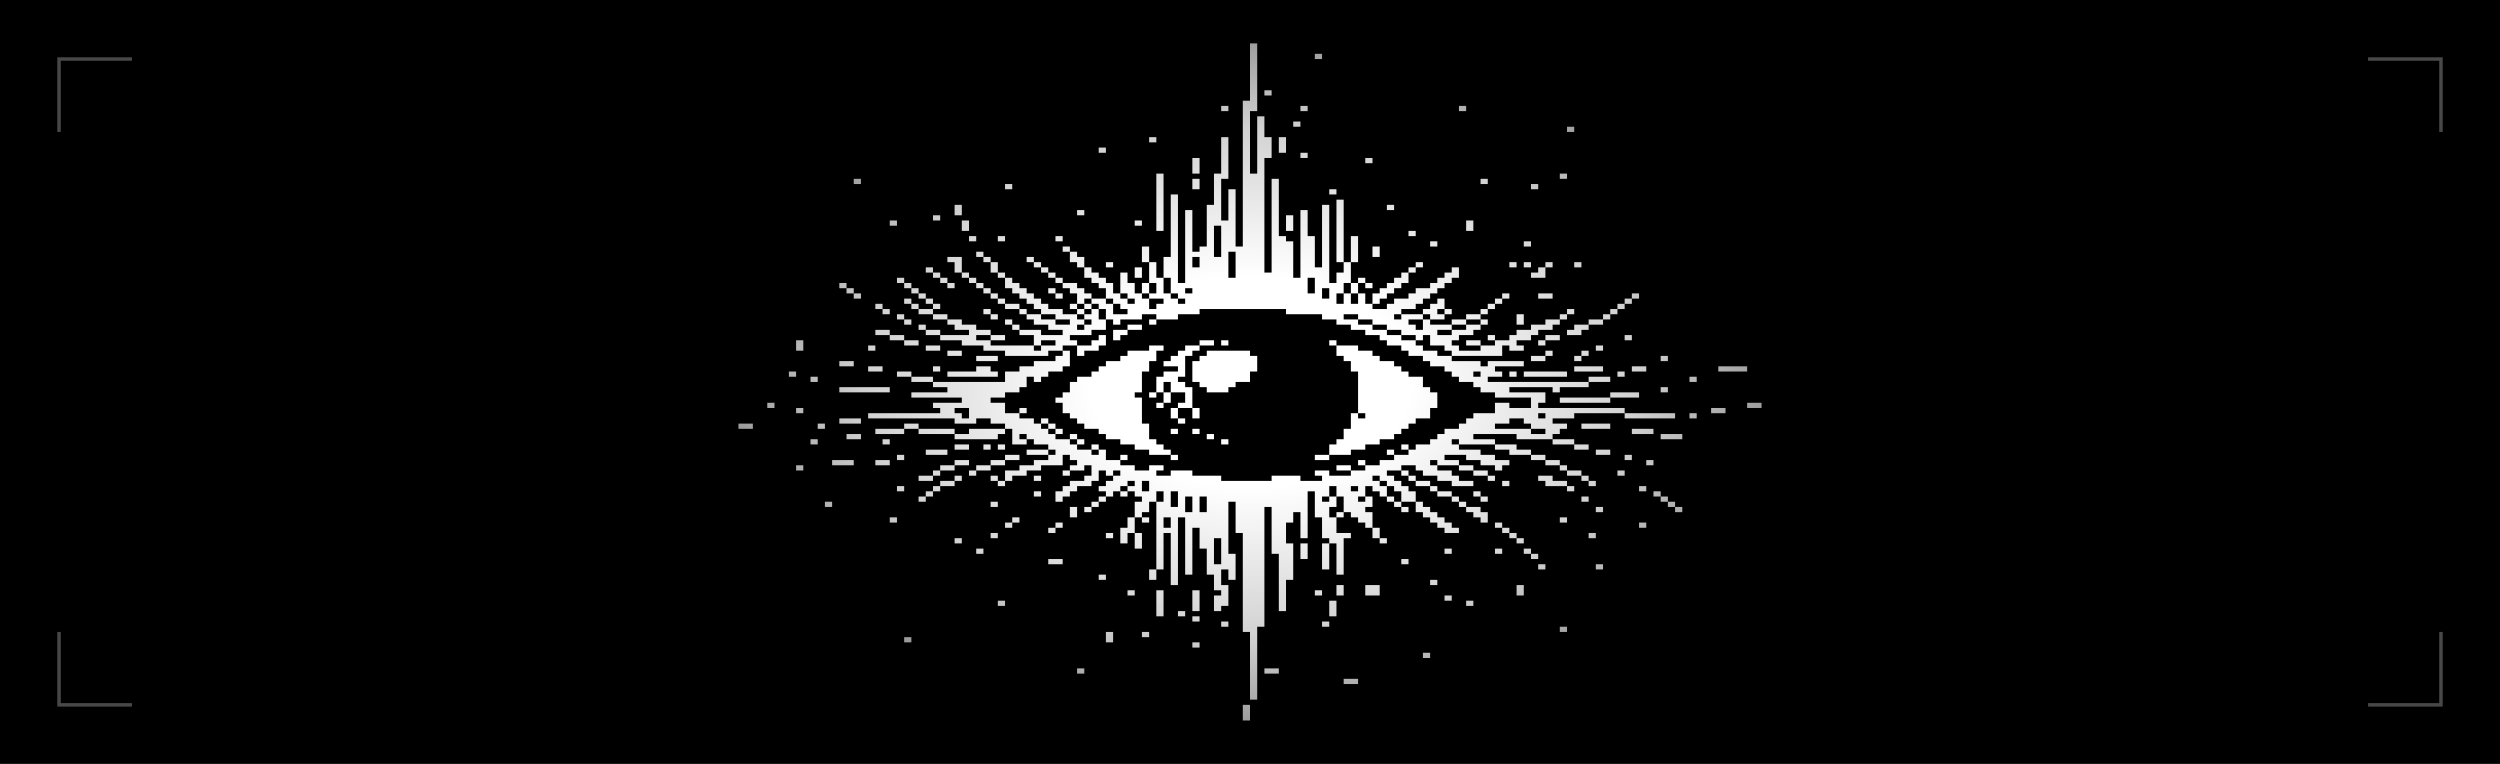
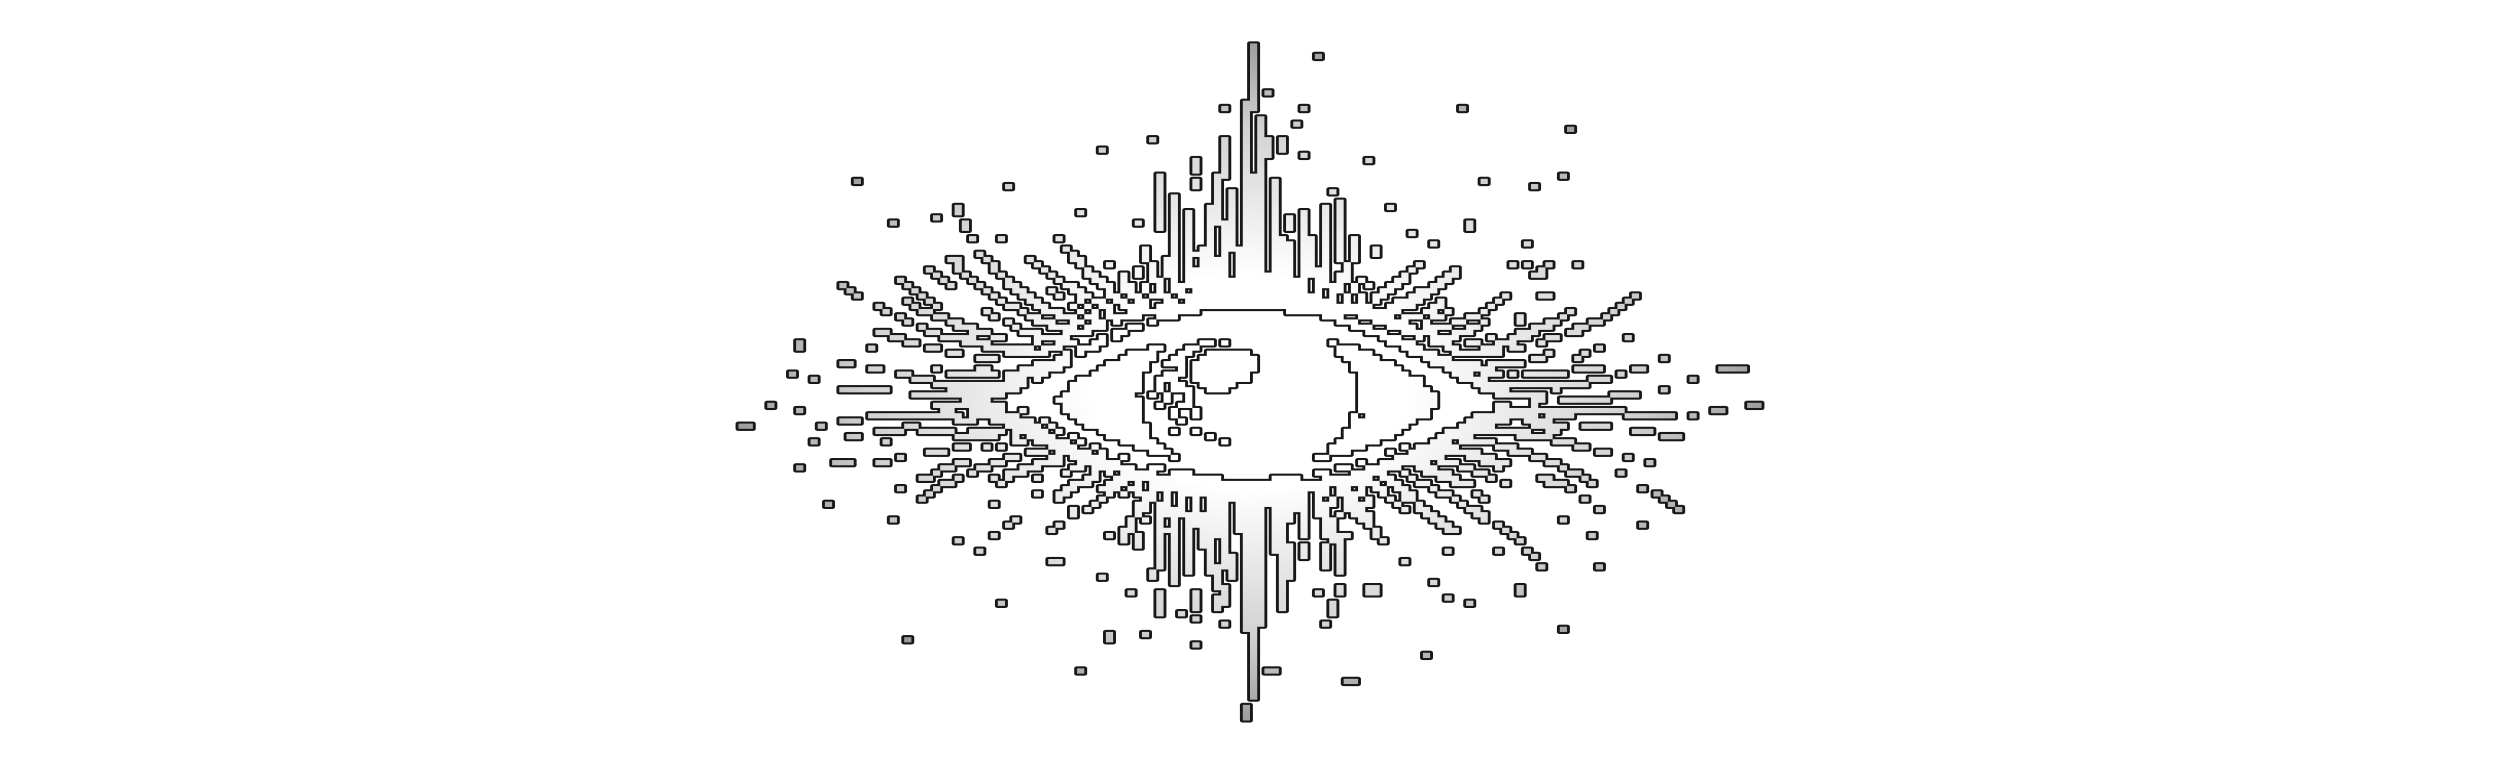
<svg xmlns="http://www.w3.org/2000/svg" width="1440" height="440" viewBox="0 0 1440 440" role="img" aria-labelledby="title">
  <defs>
    <radialGradient id="ink" cx="50%" cy="50%" r="56%">
      <stop offset=".28" stop-color="#ffffff" />
      <stop offset=".67" stop-color="#d2d2d2" />
      <stop offset="1" stop-color="#858585" />
    </radialGradient>
+     <path id="eye" d="M100 30h1v1h-1z     M100 31h1v1h-1z     M100 32h1v1h-1zM109 32h1v1h-1z     M100 33h1v1h-1z     M100 34h1v1h-1z     M100 35h1v1h-1z     M100 36h1v1h-1z     M100 37h1v1h-1z     M100 38h1v1h-1z     M100 39h1v1h-1zM102 39h1v1h-1z     M100 40h1v1h-1z     M99 41h2v1h-2z     M96 42h1v1h-1zM99 42h2v1h-2zM107 42h1v1h-1zM129 42h1v1h-1z     M99 43h1v1h-1z     M99 44h1v1h-1zM101 44h1v1h-1z     M99 45h1v1h-1zM101 45h1v1h-1zM106 45h1v1h-1z     M99 46h1v1h-1zM101 46h1v1h-1zM144 46h1v1h-1z     M99 47h1v1h-1zM101 47h1v1h-1z     M86 48h1v1h-1zM96 48h1v1h-1zM99 48h1v1h-1zM101 48h2v1h-2zM104 48h1v1h-1z     M96 49h1v1h-1zM99 49h1v1h-1zM101 49h2v1h-2zM104 49h1v1h-1z     M79 50h1v1h-1zM96 50h1v1h-1zM99 50h1v1h-1zM101 50h2v1h-2zM104 50h1v1h-1z     M96 51h1v1h-1zM99 51h1v1h-1zM101 51h2v1h-2zM107 51h1v1h-1z     M92 52h1v1h-1zM96 52h1v1h-1zM99 52h1v1h-1zM101 52h1v1h-1zM116 52h1v1h-1z     M92 53h1v1h-1zM96 53h1v1h-1zM99 53h1v1h-1zM101 53h1v1h-1z     M92 54h1v1h-1zM96 54h1v1h-1zM99 54h1v1h-1zM101 54h1v1h-1z     M87 55h1v1h-1zM95 55h2v1h-2zM99 55h3v1h-3zM143 55h1v1h-1z     M45 56h1v1h-1zM87 56h1v1h-1zM92 56h1v1h-1zM95 56h1v1h-1zM99 56h3v1h-3zM103 56h1v1h-1zM132 56h1v1h-1z     M66 57h1v1h-1zM87 57h1v1h-1zM92 57h1v1h-1zM95 57h1v1h-1zM99 57h3v1h-3zM103 57h1v1h-1zM139 57h1v1h-1z     M87 58h1v1h-1zM95 58h1v1h-1zM97 58h1v1h-1zM99 58h3v1h-3zM103 58h1v1h-1zM111 58h1v1h-1z     M87 59h1v1h-1zM89 59h1v1h-1zM95 59h1v1h-1zM97 59h1v1h-1zM99 59h3v1h-3zM103 59h1v1h-1z     M87 60h1v1h-1zM89 60h1v1h-1zM95 60h1v1h-1zM97 60h1v1h-1zM99 60h3v1h-3zM103 60h1v1h-1zM112 60h1v1h-1z     M59 61h1v1h-1zM87 61h1v1h-1zM89 61h1v1h-1zM94 61h2v1h-2zM97 61h1v1h-1zM99 61h3v1h-3zM103 61h1v1h-1zM110 61h1v1h-1zM112 61h1v1h-1zM119 61h1v1h-1z     M59 62h1v1h-1zM76 62h1v1h-1zM87 62h1v1h-1zM89 62h1v1h-1zM91 62h1v1h-1zM94 62h2v1h-2zM97 62h1v1h-1zM99 62h3v1h-3zM103 62h1v1h-1zM107 62h1v1h-1zM110 62h1v1h-1zM112 62h1v1h-1z     M56 63h1v1h-1zM87 63h1v1h-1zM89 63h1v1h-1zM91 63h1v1h-1zM94 63h2v1h-2zM97 63h1v1h-1zM99 63h3v1h-3zM103 63h1v1h-1zM105 63h1v1h-1zM107 63h1v1h-1zM110 63h1v1h-1zM112 63h1v1h-1z     M50 64h1v1h-1zM60 64h1v1h-1zM84 64h1v1h-1zM87 64h1v1h-1zM89 64h1v1h-1zM91 64h1v1h-1zM94 64h4v1h-4zM99 64h3v1h-3zM103 64h1v1h-1zM105 64h1v1h-1zM107 64h1v1h-1zM110 64h1v1h-1zM112 64h1v1h-1zM130 64h1v1h-1z     M60 65h1v1h-1zM87 65h1v1h-1zM89 65h1v1h-1zM91 65h1v1h-1zM94 65h1v1h-1zM96 65h2v1h-2zM99 65h3v1h-3zM103 65h1v1h-1zM105 65h1v1h-1zM107 65h1v1h-1zM110 65h1v1h-1zM112 65h1v1h-1zM130 65h1v1h-1z     M89 66h1v1h-1zM91 66h1v1h-1zM94 66h1v1h-1zM96 66h2v1h-2zM99 66h3v1h-3zM103 66h1v1h-1zM107 66h1v1h-1zM110 66h1v1h-1zM112 66h1v1h-1zM122 66h1v1h-1z     M61 67h1v1h-1zM65 67h1v1h-1zM73 67h1v1h-1zM89 67h1v1h-1zM91 67h1v1h-1zM94 67h1v1h-1zM96 67h2v1h-2zM99 67h3v1h-3zM103 67h2v1h-2zM107 67h2v1h-2zM110 67h1v1h-1zM112 67h1v1h-1zM114 67h1v1h-1z     M89 68h1v1h-1zM91 68h1v1h-1zM94 68h1v1h-1zM96 68h2v1h-2zM99 68h3v1h-3zM103 68h3v1h-3zM107 68h2v1h-2zM110 68h1v1h-1zM112 68h1v1h-1zM114 68h1v1h-1zM125 68h1v1h-1zM138 68h1v1h-1z     M74 69h1v1h-1zM85 69h1v1h-1zM89 69h1v1h-1zM91 69h1v1h-1zM93 69h2v1h-2zM96 69h6v1h-6zM103 69h3v1h-3zM107 69h2v1h-2zM110 69h1v1h-1zM112 69h1v1h-1zM114 69h1v1h-1zM117 69h1v1h-1z     M62 70h1v1h-1zM75 70h1v1h-1zM85 70h1v1h-1zM89 70h1v1h-1zM91 70h4v1h-4zM96 70h1v1h-1zM98 70h4v1h-4zM103 70h3v1h-3zM107 70h2v1h-2zM110 70h1v1h-1zM112 70h1v1h-1zM114 70h1v1h-1zM117 70h1v1h-1z     M58 71h2v1h-2zM63 71h1v1h-1zM69 71h1v1h-1zM75 71h2v1h-2zM85 71h1v1h-1zM88 71h2v1h-2zM91 71h1v1h-1zM93 71h4v1h-4zM98 71h4v1h-4zM103 71h3v1h-3zM107 71h2v1h-2zM110 71h1v1h-1zM112 71h1v1h-1zM114 71h1v1h-1z     M59 72h1v1h-1zM64 72h1v1h-1zM70 72h1v1h-1zM76 72h1v1h-1zM80 72h1v1h-1zM86 72h1v1h-1zM88 72h2v1h-2zM91 72h1v1h-1zM93 72h4v1h-4zM98 72h4v1h-4zM103 72h3v1h-3zM107 72h2v1h-2zM110 72h1v1h-1zM113 72h1v1h-1zM123 72h1v1h-1zM136 72h1v1h-1zM138 72h1v1h-1zM141 72h1v1h-1zM145 72h1v1h-1z     M55 73h1v1h-1zM59 73h1v1h-1zM64 73h1v1h-1zM71 73h1v1h-1zM77 73h1v1h-1zM84 73h1v1h-1zM86 73h1v1h-1zM88 73h2v1h-2zM91 73h6v1h-6zM98 73h4v1h-4zM103 73h3v1h-3zM107 73h4v1h-4zM113 73h1v1h-1zM122 73h1v1h-1zM128 73h1v1h-1zM140 73h1v1h-1z     M56 74h1v1h-1zM60 74h1v1h-1zM65 74h1v1h-1zM72 74h1v1h-1zM77 74h2v1h-2zM82 74h1v1h-1zM84 74h1v1h-1zM86 74h1v1h-1zM88 74h2v1h-2zM91 74h6v1h-6zM98 74h8v1h-8zM107 74h4v1h-4zM112 74h2v1h-2zM121 74h1v1h-1zM127 74h2v1h-2zM139 74h2v1h-2z     M51 75h1v1h-1zM57 75h1v1h-1zM61 75h1v1h-1zM66 75h1v1h-1zM73 75h1v1h-1zM78 75h2v1h-2zM82 75h1v1h-1zM86 75h2v1h-2zM89 75h1v1h-1zM91 75h17v1h-17zM109 75h2v1h-2zM112 75h2v1h-2zM115 75h1v1h-1zM120 75h2v1h-2zM126 75h2v1h-2z     M43 76h1v1h-1zM52 76h1v1h-1zM58 76h1v1h-1zM62 76h1v1h-1zM66 76h2v1h-2zM74 76h2v1h-2zM79 76h2v1h-2zM82 76h2v1h-2zM85 76h1v1h-1zM87 76h1v1h-1zM89 76h19v1h-19zM109 76h4v1h-4zM114 76h1v1h-1zM116 76h1v1h-1zM119 76h2v1h-2zM125 76h2v1h-2z     M44 77h1v1h-1zM53 77h1v1h-1zM63 77h1v1h-1zM67 77h2v1h-2zM72 77h1v1h-1zM75 77h2v1h-2zM80 77h1v1h-1zM82 77h2v1h-2zM85 77h1v1h-1zM87 77h1v1h-1zM89 77h2v1h-2zM92 77h16v1h-16zM109 77h1v1h-1zM111 77h2v1h-2zM114 77h1v1h-1zM118 77h2v1h-2zM123 77h3v1h-3z     M45 78h1v1h-1zM54 78h1v1h-1zM64 78h1v1h-1zM68 78h2v1h-2zM73 78h1v1h-1zM76 78h2v1h-2zM80 78h2v1h-2zM83 78h2v1h-2zM86 78h3v1h-3zM90 78h20v1h-20zM111 78h1v1h-1zM113 78h1v1h-1zM115 78h1v1h-1zM117 78h2v1h-2zM122 78h3v1h-3zM135 78h1v1h-1zM140 78h2v1h-2zM153 78h1v1h-1z     M52 79h1v1h-1zM55 79h1v1h-1zM65 79h1v1h-1zM69 79h2v1h-2zM76 79h1v1h-1zM78 79h2v1h-2zM81 79h2v1h-2zM84 79h2v1h-2zM88 79h2v1h-2zM91 79h21v1h-21zM113 79h1v1h-1zM115 79h1v1h-1zM117 79h1v1h-1zM120 79h4v1h-4zM126 79h1v1h-1zM134 79h1v1h-1zM152 79h1v1h-1z     M48 80h1v1h-1zM53 80h1v1h-1zM56 80h1v1h-1zM66 80h2v1h-2zM70 80h2v1h-2zM75 80h1v1h-1zM77 80h1v1h-1zM79 80h2v1h-2zM82 80h4v1h-4zM87 80h30v1h-30zM119 80h4v1h-4zM125 80h2v1h-2zM133 80h1v1h-1zM151 80h1v1h-1z     M49 81h1v1h-1zM54 81h2v1h-2zM63 81h1v1h-1zM68 81h1v1h-1zM71 81h3v1h-3zM76 81h1v1h-1zM78 81h1v1h-1zM80 81h1v1h-1zM83 81h10v1h-10zM105 81h16v1h-16zM124 81h2v1h-2zM127 81h1v1h-1zM132 81h1v1h-1zM144 81h1v1h-1zM150 81h1v1h-1z     M51 82h1v1h-1zM56 82h2v1h-2zM64 82h1v1h-1zM69 82h2v1h-2zM73 82h3v1h-3zM77 82h2v1h-2zM80 82h5v1h-5zM87 82h3v1h-3zM110 82h3v1h-3zM115 82h5v1h-5zM121 82h3v1h-3zM125 82h2v1h-2zM130 82h2v1h-2zM137 82h1v1h-1zM143 82h1v1h-1zM149 82h1v1h-1z     M52 83h1v1h-1zM58 83h2v1h-2zM66 83h1v1h-1zM70 83h3v1h-3zM75 83h2v1h-2zM78 83h2v1h-2zM81 83h1v1h-1zM86 83h1v1h-1zM112 83h3v1h-3zM117 83h5v1h-5zM124 83h1v1h-1zM128 83h2v1h-2zM132 83h1v1h-1zM137 83h1v1h-1zM141 83h2v1h-2zM147 83h2v1h-2z     M54 84h1v1h-1zM59 84h3v1h-3zM67 84h1v1h-1zM72 84h4v1h-4zM77 84h3v1h-3zM83 84h2v1h-2zM114 84h3v1h-3zM119 84h4v1h-4zM124 84h4v1h-4zM130 84h2v1h-2zM139 84h3v1h-3zM145 84h2v1h-2z     M48 85h2v1h-2zM55 85h2v1h-2zM61 85h3v1h-3zM68 85h3v1h-3zM74 85h4v1h-4zM81 85h2v1h-2zM116 85h3v1h-3zM121 85h5v1h-5zM128 85h3v1h-3zM137 85h3v1h-3zM144 85h2v1h-2z     M50 86h2v1h-2zM57 86h5v1h-5zM64 86h2v1h-2zM70 86h5v1h-5zM79 86h1v1h-1zM81 86h1v1h-1zM118 86h3v1h-3zM123 86h1v1h-1zM125 86h4v1h-4zM133 86h1v1h-1zM136 86h3v1h-3zM141 86h2v1h-2zM152 86h1v1h-1z     M37 87h1v1h-1zM52 87h2v1h-2zM60 87h4v1h-4zM70 87h1v1h-1zM73 87h3v1h-3zM78 87h2v1h-2zM93 87h2v1h-2zM96 87h1v1h-1zM111 87h1v1h-1zM119 87h4v1h-4zM125 87h3v1h-3zM130 87h2v1h-2zM134 87h3v1h-3zM140 87h1v1h-1z     M37 88h1v1h-1zM47 88h1v1h-1zM55 88h2v1h-2zM63 88h7v1h-7zM71 88h3v1h-3zM76 88h3v1h-3zM86 88h2v1h-2zM91 88h2v1h-2zM112 88h3v1h-3zM121 88h3v1h-3zM127 88h2v1h-2zM132 88h3v1h-3zM136 88h2v1h-2zM148 88h1v1h-1z     M58 89h2v1h-2zM66 89h6v1h-6zM74 89h1v1h-1zM76 89h1v1h-1zM83 89h4v1h-4zM90 89h2v1h-2zM94 89h6v1h-6zM112 89h5v1h-5zM122 89h4v1h-4zM128 89h7v1h-7zM141 89h1v1h-1zM146 89h1v1h-1z     M62 90h3v1h-3zM73 90h2v1h-2zM82 90h5v1h-5zM89 90h2v1h-2zM93 90h8v1h-8zM113 90h5v1h-5zM124 90h4v1h-4zM139 90h2v1h-2zM145 90h1v1h-1zM157 90h1v1h-1z     M43 91h2v1h-2zM70 91h5v1h-5zM80 91h6v1h-6zM88 91h3v1h-3zM92 91h9v1h-9zM114 91h6v1h-6zM125 91h7v1h-7zM133 91h5v1h-5z     M47 92h2v1h-2zM56 92h1v1h-1zM62 92h2v1h-2zM68 92h6v1h-6zM79 92h7v1h-7zM90 92h1v1h-1zM92 92h9v1h-9zM114 92h7v1h-7zM127 92h7v1h-7zM145 92h4v1h-4zM153 92h2v1h-2zM165 92h4v1h-4z     M36 93h1v1h-1zM51 93h2v1h-2zM58 93h7v1h-7zM66 93h6v1h-6zM78 93h7v1h-7zM88 93h3v1h-3zM92 93h8v1h-8zM115 93h7v1h-7zM128 93h3v1h-3zM132 93h3v1h-3zM136 93h1v1h-1zM138 93h6v1h-6zM151 93h1v1h-1z     M39 94h1v1h-1zM53 94h3v1h-3zM66 94h3v1h-3zM70 94h1v1h-1zM76 94h9v1h-9zM87 94h3v1h-3zM92 94h8v1h-8zM115 94h9v1h-9zM129 94h4v1h-4zM147 94h3v1h-3zM161 94h1v1h-1z     M56 95h13v1h-13zM75 95h10v1h-10zM87 95h1v1h-1zM89 95h2v1h-2zM93 95h5v1h-5zM115 95h9v1h-9zM131 95h16v1h-16z     M43 96h7v1h-7zM58 96h10v1h-10zM75 96h10v1h-10zM87 96h1v1h-1zM89 96h3v1h-3zM94 96h3v1h-3zM115 96h10v1h-10zM132 96h4v1h-4zM142 96h1v1h-1zM157 96h1v1h-1z     M53 97h13v1h-13zM74 97h10v1h-10zM86 97h1v1h-1zM88 97h1v1h-1zM91 97h1v1h-1zM115 97h11v1h-11zM134 97h7v1h-7zM150 97h4v1h-4z     M60 98h4v1h-4zM73 98h12v1h-12zM88 98h1v1h-1zM91 98h1v1h-1zM115 98h11v1h-11zM139 98h2v1h-2zM143 98h7v1h-7z     M33 99h1v1h-1zM56 99h10v1h-10zM74 99h11v1h-11zM87 99h1v1h-1zM90 99h2v1h-2zM115 99h11v1h-11zM134 99h2v1h-2zM139 99h1v1h-1zM169 99h2v1h-2z     M37 100h1v1h-1zM57 100h2v1h-2zM61 100h5v1h-5zM68 100h1v1h-1zM74 100h11v1h-11zM89 100h1v1h-1zM92 100h1v1h-1zM115 100h10v1h-10zM134 100h18v1h-18zM164 100h2v1h-2z     M47 101h13v1h-13zM61 101h7v1h-7zM75 101h10v1h-10zM89 101h1v1h-1zM92 101h1v1h-1zM114 101h1v1h-1zM116 101h9v1h-9zM131 101h9v1h-9zM141 101h4v1h-4zM152 101h7v1h-7zM161 101h1v1h-1z     M43 102h3v1h-3zM59 102h3v1h-3zM64 102h6v1h-6zM71 102h1v1h-1zM76 102h9v1h-9zM90 102h1v1h-1zM114 102h9v1h-9zM130 102h6v1h-6zM138 102h4v1h-4z     M29 103h2v1h-2zM40 103h1v1h-1zM52 103h2v1h-2zM66 103h5v1h-5zM72 103h1v1h-1zM77 103h9v1h-9zM114 103h8v1h-8zM129 103h5v1h-5zM139 103h5v1h-5zM146 103h4v1h-4z     M48 104h4v1h-4zM54 104h5v1h-5zM61 104h5v1h-5zM67 104h5v1h-5zM73 104h1v1h-1zM79 104h7v1h-7zM89 104h1v1h-1zM92 104h1v1h-1zM113 104h8v1h-8zM127 104h12v1h-12zM141 104h2v1h-2zM153 104h3v1h-3z     M44 105h2v1h-2zM59 105h6v1h-6zM67 105h1v1h-1zM69 105h4v1h-4zM75 105h1v1h-1zM80 105h6v1h-6zM94 105h1v1h-1zM113 105h7v1h-7zM126 105h5v1h-5zM137 105h5v1h-5zM157 105h3v1h-3z     M39 106h1v1h-1zM49 106h1v1h-1zM67 106h2v1h-2zM70 106h5v1h-5zM76 106h1v1h-1zM82 106h5v1h-5zM96 106h1v1h-1zM112 106h6v1h-6zM125 106h3v1h-3zM129 106h5v1h-5zM142 106h3v1h-3z     M59 107h2v1h-2zM63 107h1v1h-1zM65 107h1v1h-1zM72 107h4v1h-4zM78 107h1v1h-1zM84 107h4v1h-4zM111 107h5v1h-5zM121 107h1v1h-1zM123 107h6v1h-6zM134 107h3v1h-3zM145 107h2v1h-2z     M55 108h3v1h-3zM69 108h3v1h-3zM73 108h5v1h-5zM79 108h1v1h-1zM86 108h3v1h-3zM111 108h3v1h-3zM119 108h1v1h-1zM122 108h10v1h-10zM136 108h3v1h-3zM148 108h2v1h-2z     M51 109h1v1h-1zM66 109h2v1h-2zM72 109h2v1h-2zM75 109h5v1h-5zM82 109h1v1h-1zM89 109h1v1h-1zM109 109h2v1h-2zM120 109h7v1h-7zM130 109h4v1h-4zM139 109h2v1h-2zM152 109h1v1h-1z     M42 110h3v1h-3zM48 110h2v1h-2zM59 110h2v1h-2zM64 110h2v1h-2zM70 110h4v1h-4zM76 110h6v1h-6zM115 110h1v1h-1zM118 110h7v1h-7zM126 110h3v1h-3zM132 110h4v1h-4zM141 110h2v1h-2zM155 110h1v1h-1z     M37 111h1v1h-1zM57 111h2v1h-2zM62 111h2v1h-2zM68 111h3v1h-3zM75 111h2v1h-2zM78 111h6v1h-6zM86 111h2v1h-2zM112 111h2v1h-2zM116 111h5v1h-5zM123 111h3v1h-3zM129 111h2v1h-2zM134 111h1v1h-1zM143 111h1v1h-1z     M56 112h1v1h-1zM61 112h1v1h-1zM66 112h3v1h-3zM74 112h1v1h-1zM78 112h1v1h-1zM80 112h1v1h-1zM82 112h5v1h-5zM89 112h3v1h-3zM109 112h2v1h-2zM114 112h5v1h-5zM121 112h1v1h-1zM124 112h4v1h-4zM131 112h2v1h-2zM144 112h2v1h-2zM151 112h1v1h-1z     M54 113h2v1h-2zM59 113h1v1h-1zM64 113h1v1h-1zM66 113h1v1h-1zM70 113h1v1h-1zM77 113h2v1h-2zM81 113h15v1h-15zM103 113h4v1h-4zM110 113h7v1h-7zM118 113h2v1h-2zM122 113h1v1h-1zM126 113h3v1h-3zM133 113h1v1h-1zM140 113h2v1h-2zM146 113h1v1h-1z     M57 114h2v1h-2zM65 114h1v1h-1zM75 114h3v1h-3zM80 114h3v1h-3zM84 114h1v1h-1zM86 114h32v1h-32zM119 114h2v1h-2zM123 114h2v1h-2zM128 114h3v1h-3zM135 114h1v1h-1zM141 114h3v1h-3zM147 114h1v1h-1z     M51 115h1v1h-1zM56 115h1v1h-1zM74 115h2v1h-2zM79 115h3v1h-3zM83 115h2v1h-2zM86 115h25v1h-25zM112 115h2v1h-2zM115 115h1v1h-1zM117 115h2v1h-2zM120 115h2v1h-2zM125 115h1v1h-1zM144 115h1v1h-1zM154 115h1v1h-1z     M55 116h1v1h-1zM70 116h1v1h-1zM73 116h2v1h-2zM80 116h1v1h-1zM82 116h1v1h-1zM84 116h3v1h-3zM88 116h1v1h-1zM90 116h18v1h-18zM109 116h2v1h-2zM112 116h4v1h-4zM118 116h1v1h-1zM121 116h2v1h-2zM126 116h2v1h-2zM131 116h1v1h-1zM156 116h1v1h-1z     M54 117h1v1h-1zM73 117h1v1h-1zM79 117h1v1h-1zM85 117h2v1h-2zM88 117h1v1h-1zM90 117h1v1h-1zM92 117h1v1h-1zM94 117h14v1h-14zM109 117h1v1h-1zM111 117h1v1h-1zM113 117h2v1h-2zM116 117h1v1h-1zM119 117h1v1h-1zM121 117h2v1h-2zM128 117h1v1h-1zM132 117h1v1h-1zM146 117h1v1h-1zM157 117h1v1h-1z     M41 118h1v1h-1zM64 118h1v1h-1zM78 118h1v1h-1zM84 118h2v1h-2zM87 118h2v1h-2zM90 118h1v1h-1zM92 118h1v1h-1zM94 118h3v1h-3zM98 118h10v1h-10zM109 118h3v1h-3zM113 118h4v1h-4zM120 118h1v1h-1zM123 118h1v1h-1zM129 118h1v1h-1zM158 118h1v1h-1z     M75 119h1v1h-1zM77 119h1v1h-1zM84 119h2v1h-2zM87 119h4v1h-4zM92 119h1v1h-1zM94 119h3v1h-3zM98 119h4v1h-4zM103 119h5v1h-5zM109 119h2v1h-2zM113 119h3v1h-3zM121 119h1v1h-1zM123 119h2v1h-2zM130 119h2v1h-2zM148 119h1v1h-1zM159 119h1v1h-1z     M75 120h1v1h-1zM84 120h1v1h-1zM87 120h10v1h-10zM98 120h4v1h-4zM103 120h3v1h-3zM107 120h1v1h-1zM109 120h2v1h-2zM112 120h1v1h-1zM114 120h3v1h-3zM124 120h2v1h-2zM131 120h2v1h-2z     M50 121h1v1h-1zM67 121h1v1h-1zM83 121h1v1h-1zM85 121h1v1h-1zM87 121h1v1h-1zM89 121h1v1h-1zM91 121h6v1h-6zM98 121h4v1h-4zM103 121h3v1h-3zM107 121h1v1h-1zM110 121h2v1h-2zM115 121h2v1h-2zM125 121h2v1h-2zM132 121h1v1h-1zM143 121h1v1h-1z     M66 122h1v1h-1zM73 122h1v1h-1zM83 122h1v1h-1zM87 122h1v1h-1zM89 122h1v1h-1zM91 122h6v1h-6zM98 122h4v1h-4zM103 122h2v1h-2zM107 122h1v1h-1zM110 122h2v1h-2zM116 122h1v1h-1zM126 122h2v1h-2zM134 122h1v1h-1zM154 122h1v1h-1z     M72 123h1v1h-1zM82 123h2v1h-2zM87 123h3v1h-3zM91 123h1v1h-1zM93 123h4v1h-4zM98 123h4v1h-4zM103 123h2v1h-2zM107 123h1v1h-1zM110 123h2v1h-2zM117 123h1v1h-1zM127 123h2v1h-2zM135 123h1v1h-1z     M64 124h1v1h-1zM80 124h1v1h-1zM82 124h1v1h-1zM84 124h1v1h-1zM87 124h1v1h-1zM89 124h1v1h-1zM91 124h1v1h-1zM93 124h4v1h-4zM99 124h3v1h-3zM103 124h2v1h-2zM107 124h1v1h-1zM110 124h4v1h-4zM117 124h1v1h-1zM136 124h1v1h-1zM147 124h1v1h-1z     M59 125h1v1h-1zM82 125h1v1h-1zM84 125h1v1h-1zM87 125h1v1h-1zM89 125h1v1h-1zM91 125h1v1h-1zM93 125h2v1h-2zM96 125h1v1h-1zM99 125h3v1h-3zM103 125h2v1h-2zM111 125h2v1h-2zM118 125h1v1h-1zM137 125h1v1h-1z     M84 126h1v1h-1zM87 126h1v1h-1zM89 126h1v1h-1zM91 126h1v1h-1zM93 126h2v1h-2zM96 126h1v1h-1zM99 126h3v1h-3zM103 126h3v1h-3zM107 126h1v1h-1zM110 126h1v1h-1zM112 126h1v1h-1z     M62 127h1v1h-1zM87 127h1v1h-1zM89 127h1v1h-1zM91 127h1v1h-1zM94 127h1v1h-1zM96 127h1v1h-1zM99 127h3v1h-3zM103 127h3v1h-3zM107 127h1v1h-1zM110 127h1v1h-1zM112 127h1v1h-1zM127 127h1v1h-1zM134 127h1v1h-1zM138 127h1v1h-1z     M87 128h1v1h-1zM89 128h1v1h-1zM91 128h1v1h-1zM94 128h1v1h-1zM96 128h2v1h-2zM99 128h3v1h-3zM104 128h2v1h-2zM107 128h1v1h-1zM110 128h1v1h-1zM112 128h1v1h-1zM139 128h1v1h-1z     M72 129h2v1h-2zM87 129h1v1h-1zM89 129h1v1h-1zM91 129h1v1h-1zM94 129h1v1h-1zM96 129h2v1h-2zM99 129h3v1h-3zM104 129h2v1h-2zM110 129h1v1h-1zM112 129h1v1h-1zM121 129h1v1h-1z     M87 130h1v1h-1zM89 130h1v1h-1zM91 130h1v1h-1zM94 130h4v1h-4zM99 130h3v1h-3zM104 130h2v1h-2zM110 130h1v1h-1zM112 130h1v1h-1zM140 130h1v1h-1zM148 130h1v1h-1z     M86 131h1v1h-1zM89 131h1v1h-1zM91 131h1v1h-1zM94 131h2v1h-2zM97 131h1v1h-1zM99 131h3v1h-3zM104 131h2v1h-2zM112 131h1v1h-1z     M79 132h1v1h-1zM86 132h1v1h-1zM89 132h1v1h-1zM95 132h1v1h-1zM97 132h1v1h-1zM99 132h3v1h-3zM104 132h2v1h-2z     M89 133h1v1h-1zM95 133h1v1h-1zM99 133h3v1h-3zM104 133h1v1h-1zM125 133h1v1h-1z     M95 134h2v1h-2zM99 134h3v1h-3zM104 134h1v1h-1zM112 134h1v1h-1zM116 134h2v1h-2zM137 134h1v1h-1z     M83 135h1v1h-1zM87 135h1v1h-1zM92 135h1v1h-1zM96 135h1v1h-1zM99 135h3v1h-3zM104 135h1v1h-1zM109 135h1v1h-1zM112 135h1v1h-1zM116 135h2v1h-2zM137 135h1v1h-1z     M87 136h1v1h-1zM92 136h1v1h-1zM95 136h2v1h-2zM99 136h3v1h-3zM104 136h1v1h-1zM127 136h1v1h-1z     M65 137h1v1h-1zM87 137h1v1h-1zM92 137h1v1h-1zM95 137h2v1h-2zM99 137h3v1h-3zM104 137h1v1h-1zM111 137h1v1h-1zM130 137h1v1h-1z     M87 138h1v1h-1zM92 138h1v1h-1zM95 138h1v1h-1zM99 138h3v1h-3zM104 138h1v1h-1zM111 138h1v1h-1z     M87 139h1v1h-1zM90 139h1v1h-1zM99 139h3v1h-3zM111 139h1v1h-1z     M92 140h1v1h-1zM99 140h3v1h-3z     M96 141h1v1h-1zM99 141h3v1h-3zM110 141h1v1h-1z     M99 142h2v1h-2zM143 142h1v1h-1z     M80 143h1v1h-1zM85 143h1v1h-1zM100 143h1v1h-1z     M52 144h1v1h-1zM80 144h1v1h-1zM100 144h1v1h-1z     M92 145h1v1h-1zM100 145h1v1h-1z     M100 146h1v1h-1z     M100 147h1v1h-1zM124 147h1v1h-1z     M100 148h1v1h-1z     M100 149h1v1h-1z     M76 150h1v1h-1zM100 150h1v1h-1zM102 150h2v1h-2z     M100 151h1v1h-1z     M100 152h1v1h-1zM113 152h2v1h-2z     M100 153h1v1h-1z     M100 154h1v1h-1z     M100 155h1v1h-1z     M99 157h1v1h-1z     M99 158h1v1h-1z     M99 159h1v1h-1z" />
  </defs>
-   <rect width="1440" height="440" fill="#000000" />
-   <path d="M34 76V34h42m1288 0h42v42M34 364v42h42m1288 0h42v-42" fill="none" stroke="#484848" stroke-width="2" />
-   <path fill="url(#ink)" transform="translate(720 220) scale(4.15 3) translate(-100 -95)" d="M100 30h1v1h-1z     M100 31h1v1h-1z     M100 32h1v1h-1zM109 32h1v1h-1z     M100 33h1v1h-1z     M100 34h1v1h-1z     M100 35h1v1h-1z     M100 36h1v1h-1z     M100 37h1v1h-1z     M100 38h1v1h-1z     M100 39h1v1h-1zM102 39h1v1h-1z     M100 40h1v1h-1z     M99 41h2v1h-2z     M96 42h1v1h-1zM99 42h2v1h-2zM107 42h1v1h-1zM129 42h1v1h-1z     M99 43h1v1h-1z     M99 44h1v1h-1zM101 44h1v1h-1z     M99 45h1v1h-1zM101 45h1v1h-1zM106 45h1v1h-1z     M99 46h1v1h-1zM101 46h1v1h-1zM144 46h1v1h-1z     M99 47h1v1h-1zM101 47h1v1h-1z     M86 48h1v1h-1zM96 48h1v1h-1zM99 48h1v1h-1zM101 48h2v1h-2zM104 48h1v1h-1z     M96 49h1v1h-1zM99 49h1v1h-1zM101 49h2v1h-2zM104 49h1v1h-1z     M79 50h1v1h-1zM96 50h1v1h-1zM99 50h1v1h-1zM101 50h2v1h-2zM104 50h1v1h-1z     M96 51h1v1h-1zM99 51h1v1h-1zM101 51h2v1h-2zM107 51h1v1h-1z     M92 52h1v1h-1zM96 52h1v1h-1zM99 52h1v1h-1zM101 52h1v1h-1zM116 52h1v1h-1z     M92 53h1v1h-1zM96 53h1v1h-1zM99 53h1v1h-1zM101 53h1v1h-1z     M92 54h1v1h-1zM96 54h1v1h-1zM99 54h1v1h-1zM101 54h1v1h-1z     M87 55h1v1h-1zM95 55h2v1h-2zM99 55h3v1h-3zM143 55h1v1h-1z     M45 56h1v1h-1zM87 56h1v1h-1zM92 56h1v1h-1zM95 56h1v1h-1zM99 56h3v1h-3zM103 56h1v1h-1zM132 56h1v1h-1z     M66 57h1v1h-1zM87 57h1v1h-1zM92 57h1v1h-1zM95 57h1v1h-1zM99 57h3v1h-3zM103 57h1v1h-1zM139 57h1v1h-1z     M87 58h1v1h-1zM95 58h1v1h-1zM97 58h1v1h-1zM99 58h3v1h-3zM103 58h1v1h-1zM111 58h1v1h-1z     M87 59h1v1h-1zM89 59h1v1h-1zM95 59h1v1h-1zM97 59h1v1h-1zM99 59h3v1h-3zM103 59h1v1h-1z     M87 60h1v1h-1zM89 60h1v1h-1zM95 60h1v1h-1zM97 60h1v1h-1zM99 60h3v1h-3zM103 60h1v1h-1zM112 60h1v1h-1z     M59 61h1v1h-1zM87 61h1v1h-1zM89 61h1v1h-1zM94 61h2v1h-2zM97 61h1v1h-1zM99 61h3v1h-3zM103 61h1v1h-1zM110 61h1v1h-1zM112 61h1v1h-1zM119 61h1v1h-1z     M59 62h1v1h-1zM76 62h1v1h-1zM87 62h1v1h-1zM89 62h1v1h-1zM91 62h1v1h-1zM94 62h2v1h-2zM97 62h1v1h-1zM99 62h3v1h-3zM103 62h1v1h-1zM107 62h1v1h-1zM110 62h1v1h-1zM112 62h1v1h-1z     M56 63h1v1h-1zM87 63h1v1h-1zM89 63h1v1h-1zM91 63h1v1h-1zM94 63h2v1h-2zM97 63h1v1h-1zM99 63h3v1h-3zM103 63h1v1h-1zM105 63h1v1h-1zM107 63h1v1h-1zM110 63h1v1h-1zM112 63h1v1h-1z     M50 64h1v1h-1zM60 64h1v1h-1zM84 64h1v1h-1zM87 64h1v1h-1zM89 64h1v1h-1zM91 64h1v1h-1zM94 64h4v1h-4zM99 64h3v1h-3zM103 64h1v1h-1zM105 64h1v1h-1zM107 64h1v1h-1zM110 64h1v1h-1zM112 64h1v1h-1zM130 64h1v1h-1z     M60 65h1v1h-1zM87 65h1v1h-1zM89 65h1v1h-1zM91 65h1v1h-1zM94 65h1v1h-1zM96 65h2v1h-2zM99 65h3v1h-3zM103 65h1v1h-1zM105 65h1v1h-1zM107 65h1v1h-1zM110 65h1v1h-1zM112 65h1v1h-1zM130 65h1v1h-1z     M89 66h1v1h-1zM91 66h1v1h-1zM94 66h1v1h-1zM96 66h2v1h-2zM99 66h3v1h-3zM103 66h1v1h-1zM107 66h1v1h-1zM110 66h1v1h-1zM112 66h1v1h-1zM122 66h1v1h-1z     M61 67h1v1h-1zM65 67h1v1h-1zM73 67h1v1h-1zM89 67h1v1h-1zM91 67h1v1h-1zM94 67h1v1h-1zM96 67h2v1h-2zM99 67h3v1h-3zM103 67h2v1h-2zM107 67h2v1h-2zM110 67h1v1h-1zM112 67h1v1h-1zM114 67h1v1h-1z     M89 68h1v1h-1zM91 68h1v1h-1zM94 68h1v1h-1zM96 68h2v1h-2zM99 68h3v1h-3zM103 68h3v1h-3zM107 68h2v1h-2zM110 68h1v1h-1zM112 68h1v1h-1zM114 68h1v1h-1zM125 68h1v1h-1zM138 68h1v1h-1z     M74 69h1v1h-1zM85 69h1v1h-1zM89 69h1v1h-1zM91 69h1v1h-1zM93 69h2v1h-2zM96 69h6v1h-6zM103 69h3v1h-3zM107 69h2v1h-2zM110 69h1v1h-1zM112 69h1v1h-1zM114 69h1v1h-1zM117 69h1v1h-1z     M62 70h1v1h-1zM75 70h1v1h-1zM85 70h1v1h-1zM89 70h1v1h-1zM91 70h4v1h-4zM96 70h1v1h-1zM98 70h4v1h-4zM103 70h3v1h-3zM107 70h2v1h-2zM110 70h1v1h-1zM112 70h1v1h-1zM114 70h1v1h-1zM117 70h1v1h-1z     M58 71h2v1h-2zM63 71h1v1h-1zM69 71h1v1h-1zM75 71h2v1h-2zM85 71h1v1h-1zM88 71h2v1h-2zM91 71h1v1h-1zM93 71h4v1h-4zM98 71h4v1h-4zM103 71h3v1h-3zM107 71h2v1h-2zM110 71h1v1h-1zM112 71h1v1h-1zM114 71h1v1h-1z     M59 72h1v1h-1zM64 72h1v1h-1zM70 72h1v1h-1zM76 72h1v1h-1zM80 72h1v1h-1zM86 72h1v1h-1zM88 72h2v1h-2zM91 72h1v1h-1zM93 72h4v1h-4zM98 72h4v1h-4zM103 72h3v1h-3zM107 72h2v1h-2zM110 72h1v1h-1zM113 72h1v1h-1zM123 72h1v1h-1zM136 72h1v1h-1zM138 72h1v1h-1zM141 72h1v1h-1zM145 72h1v1h-1z     M55 73h1v1h-1zM59 73h1v1h-1zM64 73h1v1h-1zM71 73h1v1h-1zM77 73h1v1h-1zM84 73h1v1h-1zM86 73h1v1h-1zM88 73h2v1h-2zM91 73h6v1h-6zM98 73h4v1h-4zM103 73h3v1h-3zM107 73h4v1h-4zM113 73h1v1h-1zM122 73h1v1h-1zM128 73h1v1h-1zM140 73h1v1h-1z     M56 74h1v1h-1zM60 74h1v1h-1zM65 74h1v1h-1zM72 74h1v1h-1zM77 74h2v1h-2zM82 74h1v1h-1zM84 74h1v1h-1zM86 74h1v1h-1zM88 74h2v1h-2zM91 74h6v1h-6zM98 74h8v1h-8zM107 74h4v1h-4zM112 74h2v1h-2zM121 74h1v1h-1zM127 74h2v1h-2zM139 74h2v1h-2z     M51 75h1v1h-1zM57 75h1v1h-1zM61 75h1v1h-1zM66 75h1v1h-1zM73 75h1v1h-1zM78 75h2v1h-2zM82 75h1v1h-1zM86 75h2v1h-2zM89 75h1v1h-1zM91 75h17v1h-17zM109 75h2v1h-2zM112 75h2v1h-2zM115 75h1v1h-1zM120 75h2v1h-2zM126 75h2v1h-2z     M43 76h1v1h-1zM52 76h1v1h-1zM58 76h1v1h-1zM62 76h1v1h-1zM66 76h2v1h-2zM74 76h2v1h-2zM79 76h2v1h-2zM82 76h2v1h-2zM85 76h1v1h-1zM87 76h1v1h-1zM89 76h19v1h-19zM109 76h4v1h-4zM114 76h1v1h-1zM116 76h1v1h-1zM119 76h2v1h-2zM125 76h2v1h-2z     M44 77h1v1h-1zM53 77h1v1h-1zM63 77h1v1h-1zM67 77h2v1h-2zM72 77h1v1h-1zM75 77h2v1h-2zM80 77h1v1h-1zM82 77h2v1h-2zM85 77h1v1h-1zM87 77h1v1h-1zM89 77h2v1h-2zM92 77h16v1h-16zM109 77h1v1h-1zM111 77h2v1h-2zM114 77h1v1h-1zM118 77h2v1h-2zM123 77h3v1h-3z     M45 78h1v1h-1zM54 78h1v1h-1zM64 78h1v1h-1zM68 78h2v1h-2zM73 78h1v1h-1zM76 78h2v1h-2zM80 78h2v1h-2zM83 78h2v1h-2zM86 78h3v1h-3zM90 78h20v1h-20zM111 78h1v1h-1zM113 78h1v1h-1zM115 78h1v1h-1zM117 78h2v1h-2zM122 78h3v1h-3zM135 78h1v1h-1zM140 78h2v1h-2zM153 78h1v1h-1z     M52 79h1v1h-1zM55 79h1v1h-1zM65 79h1v1h-1zM69 79h2v1h-2zM76 79h1v1h-1zM78 79h2v1h-2zM81 79h2v1h-2zM84 79h2v1h-2zM88 79h2v1h-2zM91 79h21v1h-21zM113 79h1v1h-1zM115 79h1v1h-1zM117 79h1v1h-1zM120 79h4v1h-4zM126 79h1v1h-1zM134 79h1v1h-1zM152 79h1v1h-1z     M48 80h1v1h-1zM53 80h1v1h-1zM56 80h1v1h-1zM66 80h2v1h-2zM70 80h2v1h-2zM75 80h1v1h-1zM77 80h1v1h-1zM79 80h2v1h-2zM82 80h4v1h-4zM87 80h30v1h-30zM119 80h4v1h-4zM125 80h2v1h-2zM133 80h1v1h-1zM151 80h1v1h-1z     M49 81h1v1h-1zM54 81h2v1h-2zM63 81h1v1h-1zM68 81h1v1h-1zM71 81h3v1h-3zM76 81h1v1h-1zM78 81h1v1h-1zM80 81h1v1h-1zM83 81h10v1h-10zM105 81h16v1h-16zM124 81h2v1h-2zM127 81h1v1h-1zM132 81h1v1h-1zM144 81h1v1h-1zM150 81h1v1h-1z     M51 82h1v1h-1zM56 82h2v1h-2zM64 82h1v1h-1zM69 82h2v1h-2zM73 82h3v1h-3zM77 82h2v1h-2zM80 82h5v1h-5zM87 82h3v1h-3zM110 82h3v1h-3zM115 82h5v1h-5zM121 82h3v1h-3zM125 82h2v1h-2zM130 82h2v1h-2zM137 82h1v1h-1zM143 82h1v1h-1zM149 82h1v1h-1z     M52 83h1v1h-1zM58 83h2v1h-2zM66 83h1v1h-1zM70 83h3v1h-3zM75 83h2v1h-2zM78 83h2v1h-2zM81 83h1v1h-1zM86 83h1v1h-1zM112 83h3v1h-3zM117 83h5v1h-5zM124 83h1v1h-1zM128 83h2v1h-2zM132 83h1v1h-1zM137 83h1v1h-1zM141 83h2v1h-2zM147 83h2v1h-2z     M54 84h1v1h-1zM59 84h3v1h-3zM67 84h1v1h-1zM72 84h4v1h-4zM77 84h3v1h-3zM83 84h2v1h-2zM114 84h3v1h-3zM119 84h4v1h-4zM124 84h4v1h-4zM130 84h2v1h-2zM139 84h3v1h-3zM145 84h2v1h-2z     M48 85h2v1h-2zM55 85h2v1h-2zM61 85h3v1h-3zM68 85h3v1h-3zM74 85h4v1h-4zM81 85h2v1h-2zM116 85h3v1h-3zM121 85h5v1h-5zM128 85h3v1h-3zM137 85h3v1h-3zM144 85h2v1h-2z     M50 86h2v1h-2zM57 86h5v1h-5zM64 86h2v1h-2zM70 86h5v1h-5zM79 86h1v1h-1zM81 86h1v1h-1zM118 86h3v1h-3zM123 86h1v1h-1zM125 86h4v1h-4zM133 86h1v1h-1zM136 86h3v1h-3zM141 86h2v1h-2zM152 86h1v1h-1z     M37 87h1v1h-1zM52 87h2v1h-2zM60 87h4v1h-4zM70 87h1v1h-1zM73 87h3v1h-3zM78 87h2v1h-2zM93 87h2v1h-2zM96 87h1v1h-1zM111 87h1v1h-1zM119 87h4v1h-4zM125 87h3v1h-3zM130 87h2v1h-2zM134 87h3v1h-3zM140 87h1v1h-1z     M37 88h1v1h-1zM47 88h1v1h-1zM55 88h2v1h-2zM63 88h7v1h-7zM71 88h3v1h-3zM76 88h3v1h-3zM86 88h2v1h-2zM91 88h2v1h-2zM112 88h3v1h-3zM121 88h3v1h-3zM127 88h2v1h-2zM132 88h3v1h-3zM136 88h2v1h-2zM148 88h1v1h-1z     M58 89h2v1h-2zM66 89h6v1h-6zM74 89h1v1h-1zM76 89h1v1h-1zM83 89h4v1h-4zM90 89h2v1h-2zM94 89h6v1h-6zM112 89h5v1h-5zM122 89h4v1h-4zM128 89h7v1h-7zM141 89h1v1h-1zM146 89h1v1h-1z     M62 90h3v1h-3zM73 90h2v1h-2zM82 90h5v1h-5zM89 90h2v1h-2zM93 90h8v1h-8zM113 90h5v1h-5zM124 90h4v1h-4zM139 90h2v1h-2zM145 90h1v1h-1zM157 90h1v1h-1z     M43 91h2v1h-2zM70 91h5v1h-5zM80 91h6v1h-6zM88 91h3v1h-3zM92 91h9v1h-9zM114 91h6v1h-6zM125 91h7v1h-7zM133 91h5v1h-5z     M47 92h2v1h-2zM56 92h1v1h-1zM62 92h2v1h-2zM68 92h6v1h-6zM79 92h7v1h-7zM90 92h1v1h-1zM92 92h9v1h-9zM114 92h7v1h-7zM127 92h7v1h-7zM145 92h4v1h-4zM153 92h2v1h-2zM165 92h4v1h-4z     M36 93h1v1h-1zM51 93h2v1h-2zM58 93h7v1h-7zM66 93h6v1h-6zM78 93h7v1h-7zM88 93h3v1h-3zM92 93h8v1h-8zM115 93h7v1h-7zM128 93h3v1h-3zM132 93h3v1h-3zM136 93h1v1h-1zM138 93h6v1h-6zM151 93h1v1h-1z     M39 94h1v1h-1zM53 94h3v1h-3zM66 94h3v1h-3zM70 94h1v1h-1zM76 94h9v1h-9zM87 94h3v1h-3zM92 94h8v1h-8zM115 94h9v1h-9zM129 94h4v1h-4zM147 94h3v1h-3zM161 94h1v1h-1z     M56 95h13v1h-13zM75 95h10v1h-10zM87 95h1v1h-1zM89 95h2v1h-2zM93 95h5v1h-5zM115 95h9v1h-9zM131 95h16v1h-16z     M43 96h7v1h-7zM58 96h10v1h-10zM75 96h10v1h-10zM87 96h1v1h-1zM89 96h3v1h-3zM94 96h3v1h-3zM115 96h10v1h-10zM132 96h4v1h-4zM142 96h1v1h-1zM157 96h1v1h-1z     M53 97h13v1h-13zM74 97h10v1h-10zM86 97h1v1h-1zM88 97h1v1h-1zM91 97h1v1h-1zM115 97h11v1h-11zM134 97h7v1h-7zM150 97h4v1h-4z     M60 98h4v1h-4zM73 98h12v1h-12zM88 98h1v1h-1zM91 98h1v1h-1zM115 98h11v1h-11zM139 98h2v1h-2zM143 98h7v1h-7z     M33 99h1v1h-1zM56 99h10v1h-10zM74 99h11v1h-11zM87 99h1v1h-1zM90 99h2v1h-2zM115 99h11v1h-11zM134 99h2v1h-2zM139 99h1v1h-1zM169 99h2v1h-2z     M37 100h1v1h-1zM57 100h2v1h-2zM61 100h5v1h-5zM68 100h1v1h-1zM74 100h11v1h-11zM89 100h1v1h-1zM92 100h1v1h-1zM115 100h10v1h-10zM134 100h18v1h-18zM164 100h2v1h-2z     M47 101h13v1h-13zM61 101h7v1h-7zM75 101h10v1h-10zM89 101h1v1h-1zM92 101h1v1h-1zM114 101h1v1h-1zM116 101h9v1h-9zM131 101h9v1h-9zM141 101h4v1h-4zM152 101h7v1h-7zM161 101h1v1h-1z     M43 102h3v1h-3zM59 102h3v1h-3zM64 102h6v1h-6zM71 102h1v1h-1zM76 102h9v1h-9zM90 102h1v1h-1zM114 102h9v1h-9zM130 102h6v1h-6zM138 102h4v1h-4z     M29 103h2v1h-2zM40 103h1v1h-1zM52 103h2v1h-2zM66 103h5v1h-5zM72 103h1v1h-1zM77 103h9v1h-9zM114 103h8v1h-8zM129 103h5v1h-5zM139 103h5v1h-5zM146 103h4v1h-4z     M48 104h4v1h-4zM54 104h5v1h-5zM61 104h5v1h-5zM67 104h5v1h-5zM73 104h1v1h-1zM79 104h7v1h-7zM89 104h1v1h-1zM92 104h1v1h-1zM113 104h8v1h-8zM127 104h12v1h-12zM141 104h2v1h-2zM153 104h3v1h-3z     M44 105h2v1h-2zM59 105h6v1h-6zM67 105h1v1h-1zM69 105h4v1h-4zM75 105h1v1h-1zM80 105h6v1h-6zM94 105h1v1h-1zM113 105h7v1h-7zM126 105h5v1h-5zM137 105h5v1h-5zM157 105h3v1h-3z     M39 106h1v1h-1zM49 106h1v1h-1zM67 106h2v1h-2zM70 106h5v1h-5zM76 106h1v1h-1zM82 106h5v1h-5zM96 106h1v1h-1zM112 106h6v1h-6zM125 106h3v1h-3zM129 106h5v1h-5zM142 106h3v1h-3z     M59 107h2v1h-2zM63 107h1v1h-1zM65 107h1v1h-1zM72 107h4v1h-4zM78 107h1v1h-1zM84 107h4v1h-4zM111 107h5v1h-5zM121 107h1v1h-1zM123 107h6v1h-6zM134 107h3v1h-3zM145 107h2v1h-2z     M55 108h3v1h-3zM69 108h3v1h-3zM73 108h5v1h-5zM79 108h1v1h-1zM86 108h3v1h-3zM111 108h3v1h-3zM119 108h1v1h-1zM122 108h10v1h-10zM136 108h3v1h-3zM148 108h2v1h-2z     M51 109h1v1h-1zM66 109h2v1h-2zM72 109h2v1h-2zM75 109h5v1h-5zM82 109h1v1h-1zM89 109h1v1h-1zM109 109h2v1h-2zM120 109h7v1h-7zM130 109h4v1h-4zM139 109h2v1h-2zM152 109h1v1h-1z     M42 110h3v1h-3zM48 110h2v1h-2zM59 110h2v1h-2zM64 110h2v1h-2zM70 110h4v1h-4zM76 110h6v1h-6zM115 110h1v1h-1zM118 110h7v1h-7zM126 110h3v1h-3zM132 110h4v1h-4zM141 110h2v1h-2zM155 110h1v1h-1z     M37 111h1v1h-1zM57 111h2v1h-2zM62 111h2v1h-2zM68 111h3v1h-3zM75 111h2v1h-2zM78 111h6v1h-6zM86 111h2v1h-2zM112 111h2v1h-2zM116 111h5v1h-5zM123 111h3v1h-3zM129 111h2v1h-2zM134 111h1v1h-1zM143 111h1v1h-1z     M56 112h1v1h-1zM61 112h1v1h-1zM66 112h3v1h-3zM74 112h1v1h-1zM78 112h1v1h-1zM80 112h1v1h-1zM82 112h5v1h-5zM89 112h3v1h-3zM109 112h2v1h-2zM114 112h5v1h-5zM121 112h1v1h-1zM124 112h4v1h-4zM131 112h2v1h-2zM144 112h2v1h-2zM151 112h1v1h-1z     M54 113h2v1h-2zM59 113h1v1h-1zM64 113h1v1h-1zM66 113h1v1h-1zM70 113h1v1h-1zM77 113h2v1h-2zM81 113h15v1h-15zM103 113h4v1h-4zM110 113h7v1h-7zM118 113h2v1h-2zM122 113h1v1h-1zM126 113h3v1h-3zM133 113h1v1h-1zM140 113h2v1h-2zM146 113h1v1h-1z     M57 114h2v1h-2zM65 114h1v1h-1zM75 114h3v1h-3zM80 114h3v1h-3zM84 114h1v1h-1zM86 114h32v1h-32zM119 114h2v1h-2zM123 114h2v1h-2zM128 114h3v1h-3zM135 114h1v1h-1zM141 114h3v1h-3zM147 114h1v1h-1z     M51 115h1v1h-1zM56 115h1v1h-1zM74 115h2v1h-2zM79 115h3v1h-3zM83 115h2v1h-2zM86 115h25v1h-25zM112 115h2v1h-2zM115 115h1v1h-1zM117 115h2v1h-2zM120 115h2v1h-2zM125 115h1v1h-1zM144 115h1v1h-1zM154 115h1v1h-1z     M55 116h1v1h-1zM70 116h1v1h-1zM73 116h2v1h-2zM80 116h1v1h-1zM82 116h1v1h-1zM84 116h3v1h-3zM88 116h1v1h-1zM90 116h18v1h-18zM109 116h2v1h-2zM112 116h4v1h-4zM118 116h1v1h-1zM121 116h2v1h-2zM126 116h2v1h-2zM131 116h1v1h-1zM156 116h1v1h-1z     M54 117h1v1h-1zM73 117h1v1h-1zM79 117h1v1h-1zM85 117h2v1h-2zM88 117h1v1h-1zM90 117h1v1h-1zM92 117h1v1h-1zM94 117h14v1h-14zM109 117h1v1h-1zM111 117h1v1h-1zM113 117h2v1h-2zM116 117h1v1h-1zM119 117h1v1h-1zM121 117h2v1h-2zM128 117h1v1h-1zM132 117h1v1h-1zM146 117h1v1h-1zM157 117h1v1h-1z     M41 118h1v1h-1zM64 118h1v1h-1zM78 118h1v1h-1zM84 118h2v1h-2zM87 118h2v1h-2zM90 118h1v1h-1zM92 118h1v1h-1zM94 118h3v1h-3zM98 118h10v1h-10zM109 118h3v1h-3zM113 118h4v1h-4zM120 118h1v1h-1zM123 118h1v1h-1zM129 118h1v1h-1zM158 118h1v1h-1z     M75 119h1v1h-1zM77 119h1v1h-1zM84 119h2v1h-2zM87 119h4v1h-4zM92 119h1v1h-1zM94 119h3v1h-3zM98 119h4v1h-4zM103 119h5v1h-5zM109 119h2v1h-2zM113 119h3v1h-3zM121 119h1v1h-1zM123 119h2v1h-2zM130 119h2v1h-2zM148 119h1v1h-1zM159 119h1v1h-1z     M75 120h1v1h-1zM84 120h1v1h-1zM87 120h10v1h-10zM98 120h4v1h-4zM103 120h3v1h-3zM107 120h1v1h-1zM109 120h2v1h-2zM112 120h1v1h-1zM114 120h3v1h-3zM124 120h2v1h-2zM131 120h2v1h-2z     M50 121h1v1h-1zM67 121h1v1h-1zM83 121h1v1h-1zM85 121h1v1h-1zM87 121h1v1h-1zM89 121h1v1h-1zM91 121h6v1h-6zM98 121h4v1h-4zM103 121h3v1h-3zM107 121h1v1h-1zM110 121h2v1h-2zM115 121h2v1h-2zM125 121h2v1h-2zM132 121h1v1h-1zM143 121h1v1h-1z     M66 122h1v1h-1zM73 122h1v1h-1zM83 122h1v1h-1zM87 122h1v1h-1zM89 122h1v1h-1zM91 122h6v1h-6zM98 122h4v1h-4zM103 122h2v1h-2zM107 122h1v1h-1zM110 122h2v1h-2zM116 122h1v1h-1zM126 122h2v1h-2zM134 122h1v1h-1zM154 122h1v1h-1z     M72 123h1v1h-1zM82 123h2v1h-2zM87 123h3v1h-3zM91 123h1v1h-1zM93 123h4v1h-4zM98 123h4v1h-4zM103 123h2v1h-2zM107 123h1v1h-1zM110 123h2v1h-2zM117 123h1v1h-1zM127 123h2v1h-2zM135 123h1v1h-1z     M64 124h1v1h-1zM80 124h1v1h-1zM82 124h1v1h-1zM84 124h1v1h-1zM87 124h1v1h-1zM89 124h1v1h-1zM91 124h1v1h-1zM93 124h4v1h-4zM99 124h3v1h-3zM103 124h2v1h-2zM107 124h1v1h-1zM110 124h4v1h-4zM117 124h1v1h-1zM136 124h1v1h-1zM147 124h1v1h-1z     M59 125h1v1h-1zM82 125h1v1h-1zM84 125h1v1h-1zM87 125h1v1h-1zM89 125h1v1h-1zM91 125h1v1h-1zM93 125h2v1h-2zM96 125h1v1h-1zM99 125h3v1h-3zM103 125h2v1h-2zM111 125h2v1h-2zM118 125h1v1h-1zM137 125h1v1h-1z     M84 126h1v1h-1zM87 126h1v1h-1zM89 126h1v1h-1zM91 126h1v1h-1zM93 126h2v1h-2zM96 126h1v1h-1zM99 126h3v1h-3zM103 126h3v1h-3zM107 126h1v1h-1zM110 126h1v1h-1zM112 126h1v1h-1z     M62 127h1v1h-1zM87 127h1v1h-1zM89 127h1v1h-1zM91 127h1v1h-1zM94 127h1v1h-1zM96 127h1v1h-1zM99 127h3v1h-3zM103 127h3v1h-3zM107 127h1v1h-1zM110 127h1v1h-1zM112 127h1v1h-1zM127 127h1v1h-1zM134 127h1v1h-1zM138 127h1v1h-1z     M87 128h1v1h-1zM89 128h1v1h-1zM91 128h1v1h-1zM94 128h1v1h-1zM96 128h2v1h-2zM99 128h3v1h-3zM104 128h2v1h-2zM107 128h1v1h-1zM110 128h1v1h-1zM112 128h1v1h-1zM139 128h1v1h-1z     M72 129h2v1h-2zM87 129h1v1h-1zM89 129h1v1h-1zM91 129h1v1h-1zM94 129h1v1h-1zM96 129h2v1h-2zM99 129h3v1h-3zM104 129h2v1h-2zM110 129h1v1h-1zM112 129h1v1h-1zM121 129h1v1h-1z     M87 130h1v1h-1zM89 130h1v1h-1zM91 130h1v1h-1zM94 130h4v1h-4zM99 130h3v1h-3zM104 130h2v1h-2zM110 130h1v1h-1zM112 130h1v1h-1zM140 130h1v1h-1zM148 130h1v1h-1z     M86 131h1v1h-1zM89 131h1v1h-1zM91 131h1v1h-1zM94 131h2v1h-2zM97 131h1v1h-1zM99 131h3v1h-3zM104 131h2v1h-2zM112 131h1v1h-1z     M79 132h1v1h-1zM86 132h1v1h-1zM89 132h1v1h-1zM95 132h1v1h-1zM97 132h1v1h-1zM99 132h3v1h-3zM104 132h2v1h-2z     M89 133h1v1h-1zM95 133h1v1h-1zM99 133h3v1h-3zM104 133h1v1h-1zM125 133h1v1h-1z     M95 134h2v1h-2zM99 134h3v1h-3zM104 134h1v1h-1zM112 134h1v1h-1zM116 134h2v1h-2zM137 134h1v1h-1z     M83 135h1v1h-1zM87 135h1v1h-1zM92 135h1v1h-1zM96 135h1v1h-1zM99 135h3v1h-3zM104 135h1v1h-1zM109 135h1v1h-1zM112 135h1v1h-1zM116 135h2v1h-2zM137 135h1v1h-1z     M87 136h1v1h-1zM92 136h1v1h-1zM95 136h2v1h-2zM99 136h3v1h-3zM104 136h1v1h-1zM127 136h1v1h-1z     M65 137h1v1h-1zM87 137h1v1h-1zM92 137h1v1h-1zM95 137h2v1h-2zM99 137h3v1h-3zM104 137h1v1h-1zM111 137h1v1h-1zM130 137h1v1h-1z     M87 138h1v1h-1zM92 138h1v1h-1zM95 138h1v1h-1zM99 138h3v1h-3zM104 138h1v1h-1zM111 138h1v1h-1z     M87 139h1v1h-1zM90 139h1v1h-1zM99 139h3v1h-3zM111 139h1v1h-1z     M92 140h1v1h-1zM99 140h3v1h-3z     M96 141h1v1h-1zM99 141h3v1h-3zM110 141h1v1h-1z     M99 142h2v1h-2zM143 142h1v1h-1z     M80 143h1v1h-1zM85 143h1v1h-1zM100 143h1v1h-1z     M52 144h1v1h-1zM80 144h1v1h-1zM100 144h1v1h-1z     M92 145h1v1h-1zM100 145h1v1h-1z     M100 146h1v1h-1z     M100 147h1v1h-1zM124 147h1v1h-1z     M100 148h1v1h-1z     M100 149h1v1h-1z     M76 150h1v1h-1zM100 150h1v1h-1zM102 150h2v1h-2z     M100 151h1v1h-1z     M100 152h1v1h-1zM113 152h2v1h-2z     M100 153h1v1h-1z     M100 154h1v1h-1z     M100 155h1v1h-1z     M99 157h1v1h-1z     M99 158h1v1h-1z     M99 159h1v1h-1z" />
+   <g transform="translate(720 220) scale(4.15 3) translate(-100 -95)">
+     <use href="#eye" fill="none" stroke="#181818" stroke-width=".8" stroke-linejoin="round" />
+     <use href="#eye" fill="url(#ink)" />
+   </g>
</svg>
